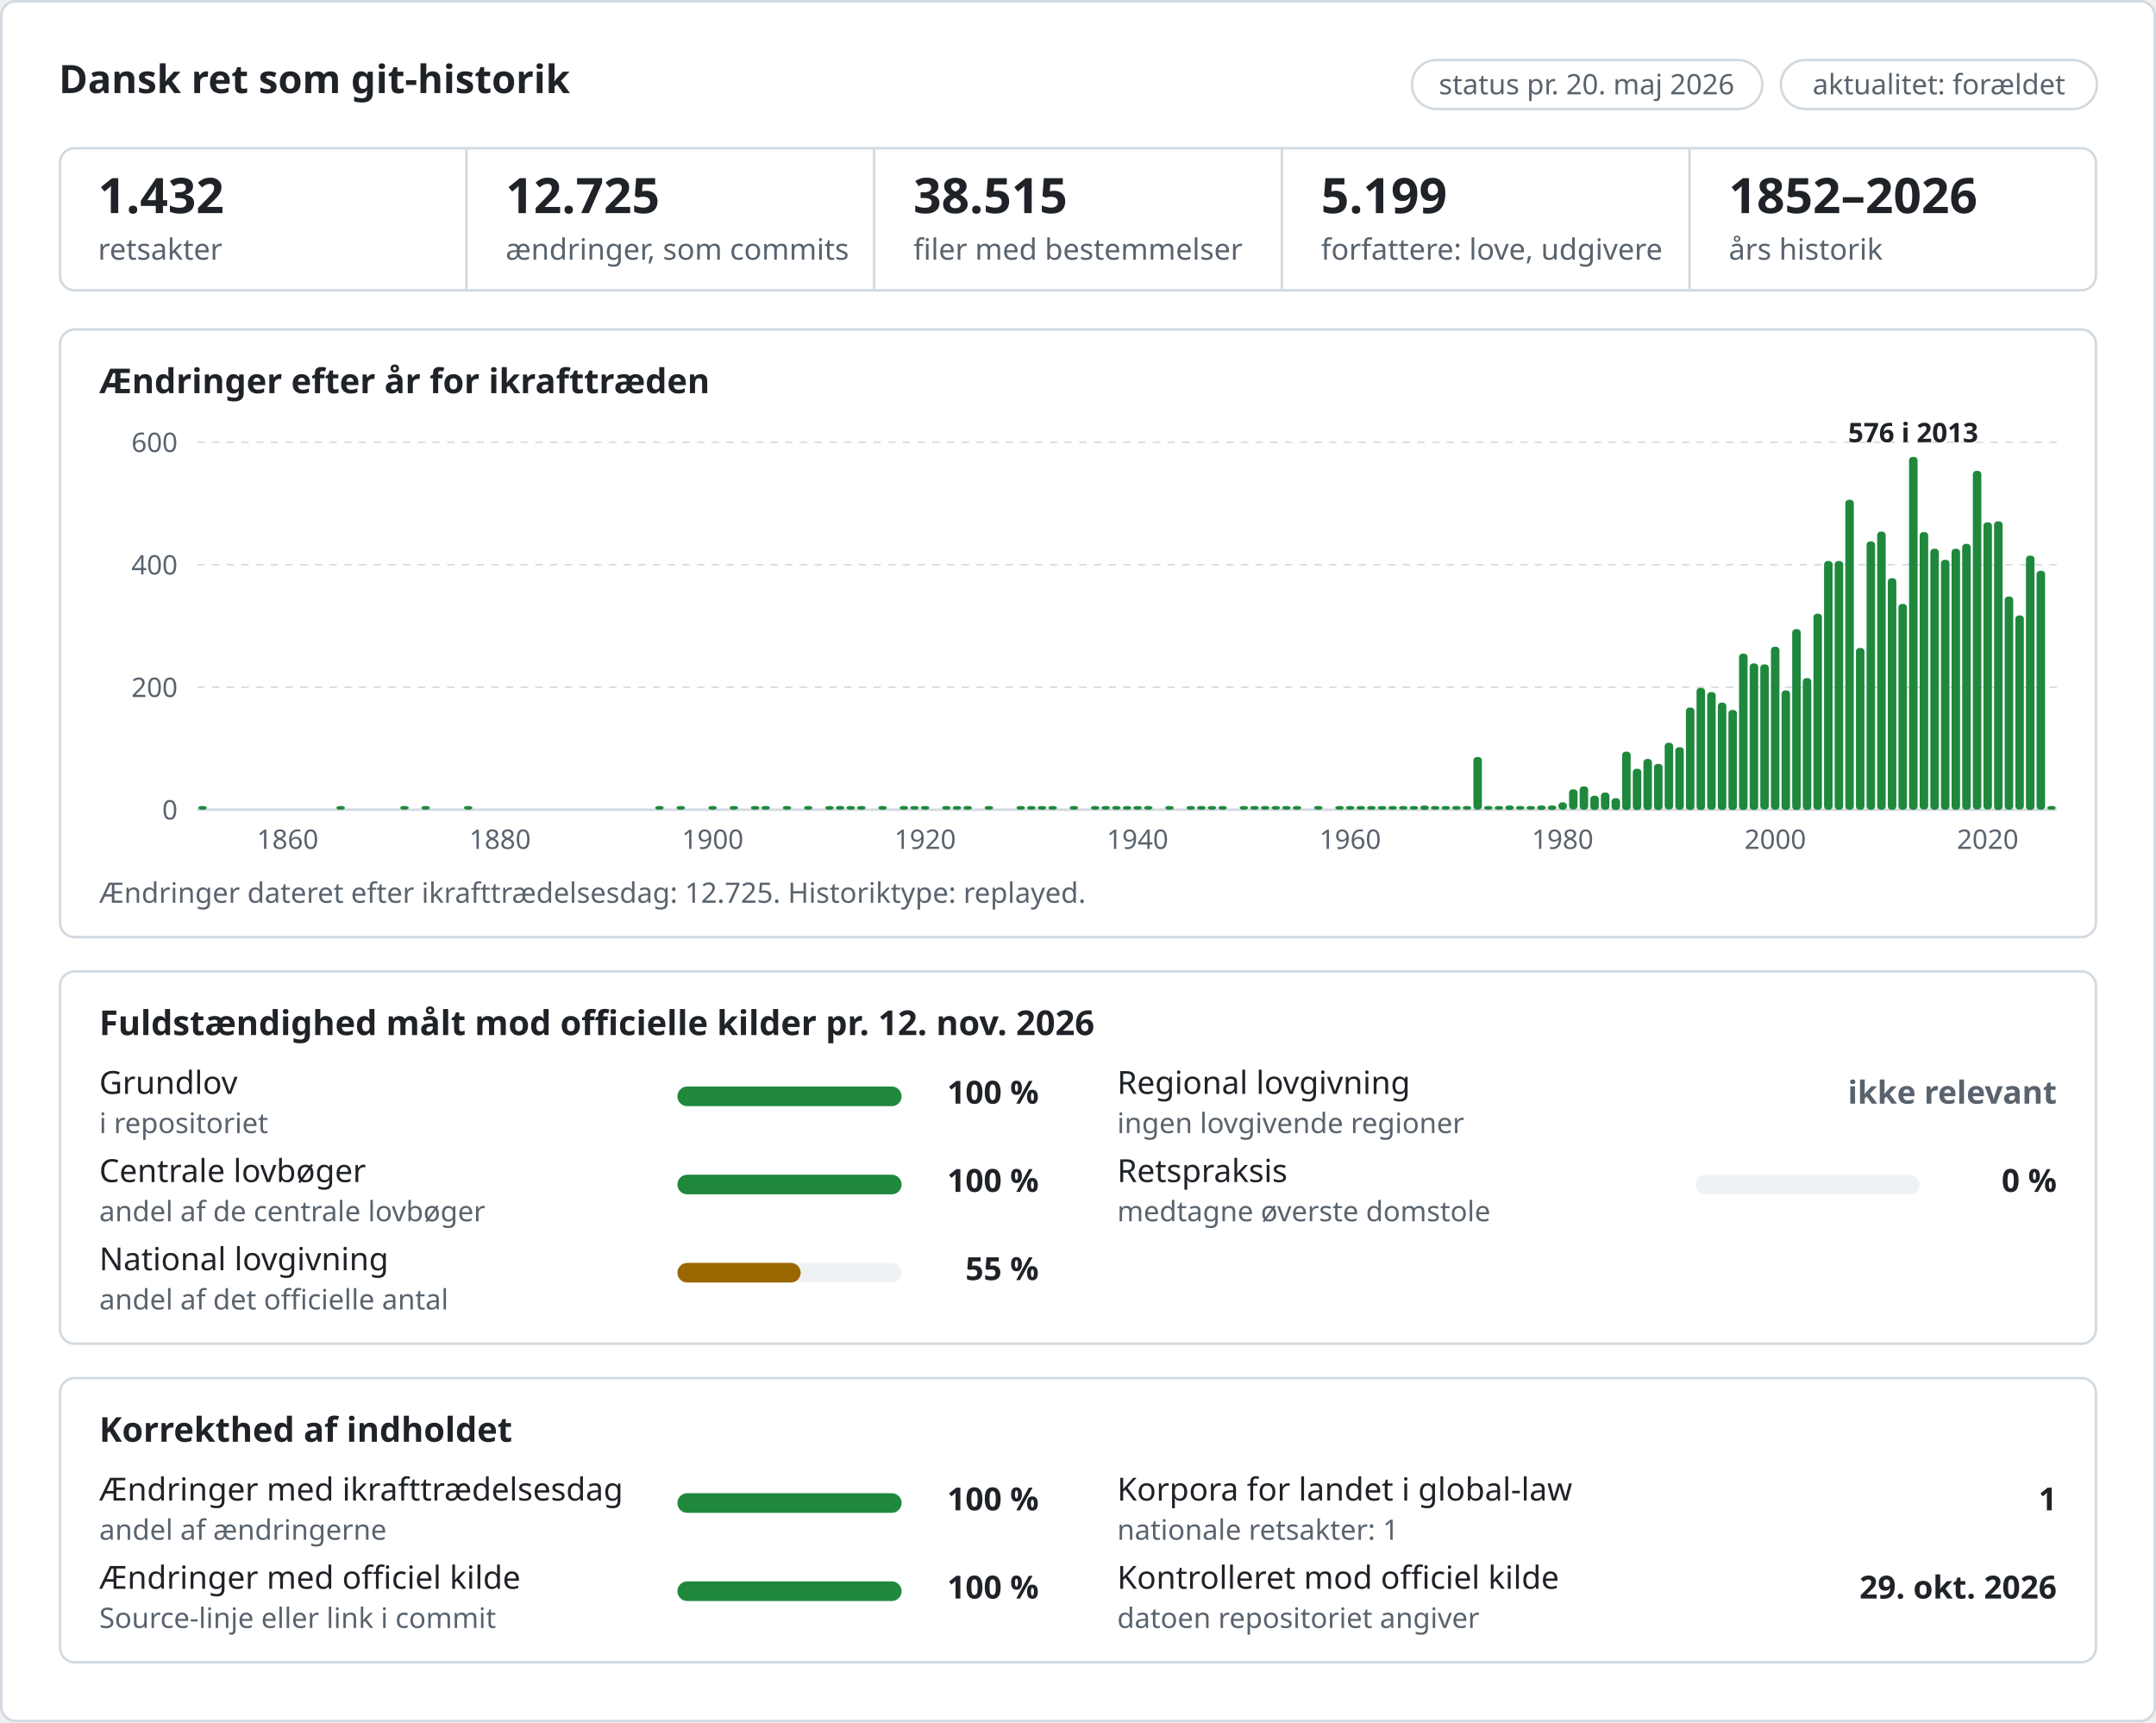
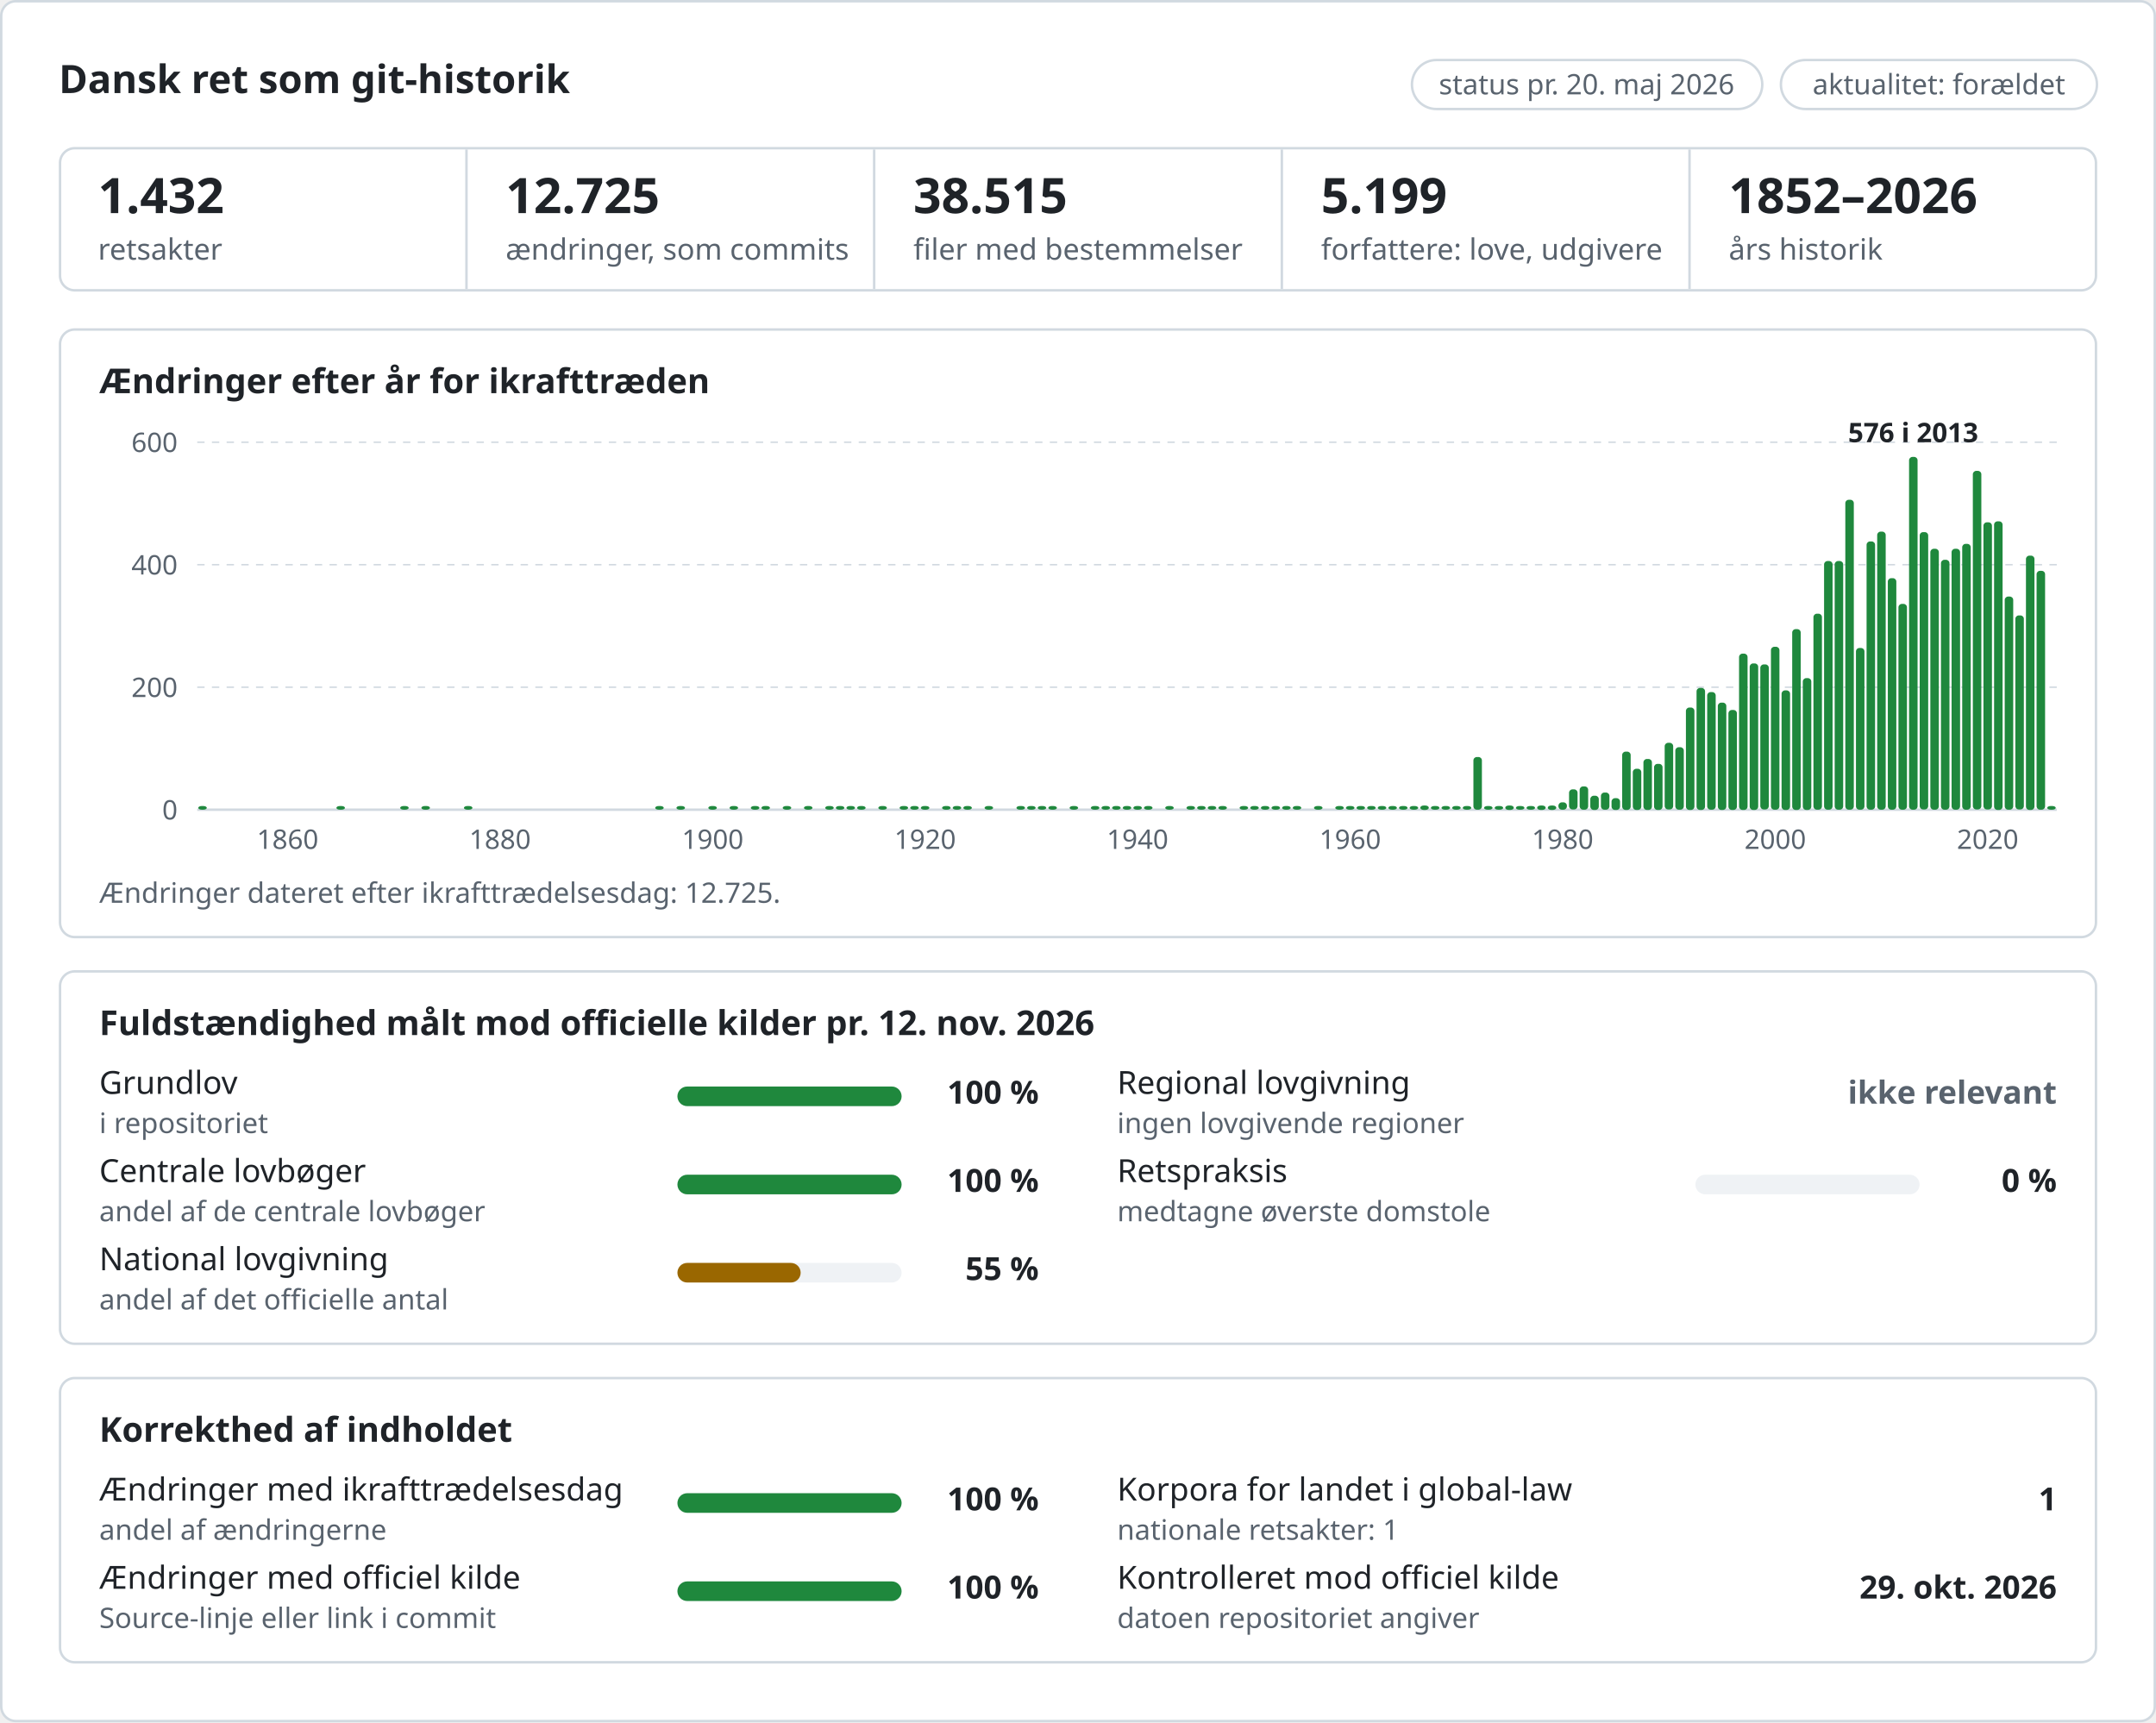
<svg xmlns="http://www.w3.org/2000/svg" width="880" height="703" viewBox="0 0 880 703" font-family="-apple-system,BlinkMacSystemFont,Segoe UI,Noto Sans,Helvetica,Arial,sans-serif">
  <rect x="0.5" y="0.5" width="879" height="702" rx="6" fill="#ffffff" stroke="#d1d9e0" />
  <text x="24" y="38" font-size="16" font-weight="600" fill="#1f2328">Dansk ret som git-historik</text>
  <rect x="576.3" y="24.5" width="143" height="20" rx="10" fill="none" stroke="#d1d9e0" />
  <text x="647.6" y="38.5" font-size="11.5" font-weight="500" text-anchor="middle" fill="#59636e">status pr. 20. maj 2026</text>
  <rect x="726.9" y="24.5" width="129" height="20" rx="10" fill="none" stroke="#d1d9e0" />
  <text x="791.4" y="38.5" font-size="11.5" font-weight="500" text-anchor="middle" fill="#59636e">aktualitet: forældet</text>
  <rect x="24.5" y="60.5" width="831" height="58" rx="6" fill="#ffffff" stroke="#d1d9e0" />
  <text x="40.0" y="87" font-size="20" font-weight="600" fill="#1f2328">1.432</text>
  <text x="40.0" y="106" font-size="12" fill="#59636e">retsakter</text>
  <line x1="190.4" y1="61" x2="190.4" y2="118" stroke="#d1d9e0" />
  <text x="206.4" y="87" font-size="20" font-weight="600" fill="#1f2328">12.725</text>
  <text x="206.4" y="106" font-size="12" fill="#59636e">ændringer, som commits</text>
  <line x1="356.8" y1="61" x2="356.8" y2="118" stroke="#d1d9e0" />
  <text x="372.8" y="87" font-size="20" font-weight="600" fill="#1f2328">38.515</text>
  <text x="372.8" y="106" font-size="12" fill="#59636e">filer med bestemmelser</text>
  <line x1="523.2" y1="61" x2="523.2" y2="118" stroke="#d1d9e0" />
  <text x="539.2" y="87" font-size="20" font-weight="600" fill="#1f2328">5.199</text>
  <text x="539.2" y="106" font-size="12" fill="#59636e">forfattere: love, udgivere</text>
  <line x1="689.6" y1="61" x2="689.6" y2="118" stroke="#d1d9e0" />
  <text x="705.6" y="87" font-size="20" font-weight="600" fill="#1f2328">1852–2026</text>
  <text x="705.6" y="106" font-size="12" fill="#59636e">års historik</text>
  <rect x="24.5" y="134.5" width="831" height="248" rx="6" fill="#ffffff" stroke="#d1d9e0" />
  <text x="40.5" y="160.5" font-size="14" font-weight="600" fill="#1f2328">Ændringer efter år for ikrafttræden</text>
  <line x1="80.5" y1="330.5" x2="839.5" y2="330.5" stroke="#d1d9e0" stroke-width="1" />
  <text x="72.5" y="334.5" font-size="11" text-anchor="end" fill="#59636e">0</text>
  <line x1="80.5" y1="280.5" x2="839.5" y2="280.5" stroke="#d1d9e0" stroke-width="0.6" stroke-dasharray="3 3" />
  <text x="72.5" y="284.5" font-size="11" text-anchor="end" fill="#59636e">200</text>
  <line x1="80.5" y1="230.5" x2="839.5" y2="230.5" stroke="#d1d9e0" stroke-width="0.6" stroke-dasharray="3 3" />
  <text x="72.5" y="234.5" font-size="11" text-anchor="end" fill="#59636e">400</text>
  <line x1="80.5" y1="180.5" x2="839.5" y2="180.5" stroke="#d1d9e0" stroke-width="0.6" stroke-dasharray="3 3" />
  <text x="72.5" y="184.5" font-size="11" text-anchor="end" fill="#59636e">600</text>
  <rect x="80.93" y="329.0" width="3.47" height="1.5" rx="1.4" fill="#1f883d" />
  <text x="117.4" y="346.5" font-size="11" text-anchor="middle" fill="#59636e">1860</text>
  <rect x="137.32" y="329.0" width="3.47" height="1.5" rx="1.4" fill="#1f883d" />
  <rect x="163.34" y="329.0" width="3.47" height="1.5" rx="1.4" fill="#1f883d" />
  <rect x="172.01" y="329.0" width="3.47" height="1.5" rx="1.4" fill="#1f883d" />
  <rect x="189.36" y="329.0" width="3.47" height="1.5" rx="1.4" fill="#1f883d" />
  <text x="204.1" y="346.5" font-size="11" text-anchor="middle" fill="#59636e">1880</text>
  <rect x="267.43" y="329.0" width="3.47" height="1.5" rx="1.4" fill="#1f883d" />
  <rect x="276.11" y="329.0" width="3.47" height="1.5" rx="1.4" fill="#1f883d" />
  <rect x="289.12" y="329.0" width="3.47" height="1.5" rx="1.4" fill="#1f883d" />
  <text x="290.9" y="346.5" font-size="11" text-anchor="middle" fill="#59636e">1900</text>
  <rect x="297.79" y="329.0" width="3.47" height="1.5" rx="1.4" fill="#1f883d" />
  <rect x="306.47" y="329.0" width="3.47" height="1.5" rx="1.4" fill="#1f883d" />
  <rect x="310.80" y="329.0" width="3.47" height="1.5" rx="1.4" fill="#1f883d" />
  <rect x="319.48" y="329.0" width="3.47" height="1.5" rx="1.4" fill="#1f883d" />
  <rect x="328.15" y="329.0" width="3.47" height="1.5" rx="1.4" fill="#1f883d" />
  <rect x="336.83" y="329.0" width="3.47" height="1.5" rx="1.4" fill="#1f883d" />
  <rect x="341.16" y="329.0" width="3.47" height="1.5" rx="1.4" fill="#1f883d" />
  <rect x="345.50" y="329.0" width="3.47" height="1.5" rx="1.4" fill="#1f883d" />
  <rect x="349.84" y="329.0" width="3.47" height="1.5" rx="1.4" fill="#1f883d" />
  <rect x="358.51" y="329.0" width="3.47" height="1.5" rx="1.4" fill="#1f883d" />
  <rect x="367.19" y="329.0" width="3.47" height="1.5" rx="1.4" fill="#1f883d" />
  <rect x="371.52" y="329.0" width="3.47" height="1.5" rx="1.4" fill="#1f883d" />
  <rect x="375.86" y="329.0" width="3.47" height="1.5" rx="1.4" fill="#1f883d" />
  <text x="377.6" y="346.5" font-size="11" text-anchor="middle" fill="#59636e">1920</text>
  <rect x="384.53" y="329.0" width="3.47" height="1.5" rx="1.4" fill="#1f883d" />
  <rect x="388.87" y="329.0" width="3.47" height="1.5" rx="1.4" fill="#1f883d" />
  <rect x="393.21" y="329.0" width="3.47" height="1.5" rx="1.4" fill="#1f883d" />
  <rect x="401.88" y="329.0" width="3.47" height="1.5" rx="1.4" fill="#1f883d" />
  <rect x="414.89" y="329.0" width="3.47" height="1.5" rx="1.4" fill="#1f883d" />
  <rect x="419.23" y="329.0" width="3.47" height="1.5" rx="1.4" fill="#1f883d" />
  <rect x="423.57" y="329.0" width="3.47" height="1.5" rx="1.4" fill="#1f883d" />
  <rect x="427.91" y="329.0" width="3.47" height="1.5" rx="1.4" fill="#1f883d" />
  <rect x="436.58" y="329.0" width="3.47" height="1.5" rx="1.4" fill="#1f883d" />
  <rect x="445.25" y="329.0" width="3.47" height="1.5" rx="1.4" fill="#1f883d" />
  <rect x="449.59" y="329.0" width="3.47" height="1.5" rx="1.4" fill="#1f883d" />
  <rect x="453.93" y="329.0" width="3.47" height="1.5" rx="1.4" fill="#1f883d" />
  <rect x="458.27" y="329.0" width="3.47" height="1.5" rx="1.4" fill="#1f883d" />
  <rect x="462.60" y="329.0" width="3.47" height="1.5" rx="1.4" fill="#1f883d" />
  <text x="464.3" y="346.5" font-size="11" text-anchor="middle" fill="#59636e">1940</text>
  <rect x="466.94" y="329.0" width="3.47" height="1.5" rx="1.4" fill="#1f883d" />
  <rect x="475.61" y="329.0" width="3.47" height="1.5" rx="1.4" fill="#1f883d" />
  <rect x="484.29" y="329.0" width="3.47" height="1.5" rx="1.4" fill="#1f883d" />
  <rect x="488.63" y="329.0" width="3.47" height="1.5" rx="1.4" fill="#1f883d" />
  <rect x="492.96" y="329.0" width="3.47" height="1.5" rx="1.4" fill="#1f883d" />
  <rect x="497.30" y="329.0" width="3.47" height="1.5" rx="1.4" fill="#1f883d" />
  <rect x="505.97" y="329.0" width="3.47" height="1.5" rx="1.4" fill="#1f883d" />
  <rect x="510.31" y="329.0" width="3.47" height="1.5" rx="1.4" fill="#1f883d" />
  <rect x="514.65" y="329.0" width="3.47" height="1.5" rx="1.4" fill="#1f883d" />
  <rect x="518.99" y="329.0" width="3.47" height="1.5" rx="1.4" fill="#1f883d" />
  <rect x="523.32" y="329.0" width="3.47" height="1.5" rx="1.4" fill="#1f883d" />
  <rect x="527.66" y="329.0" width="3.47" height="1.5" rx="1.4" fill="#1f883d" />
  <rect x="536.33" y="329.0" width="3.47" height="1.5" rx="1.4" fill="#1f883d" />
  <rect x="545.01" y="329.0" width="3.47" height="1.5" rx="1.4" fill="#1f883d" />
  <rect x="549.35" y="329.0" width="3.47" height="1.5" rx="1.4" fill="#1f883d" />
  <text x="551.1" y="346.5" font-size="11" text-anchor="middle" fill="#59636e">1960</text>
  <rect x="553.68" y="329.0" width="3.47" height="1.5" rx="1.4" fill="#1f883d" />
  <rect x="558.02" y="329.0" width="3.47" height="1.5" rx="1.4" fill="#1f883d" />
  <rect x="562.36" y="329.0" width="3.47" height="1.5" rx="1.4" fill="#1f883d" />
  <rect x="566.69" y="329.0" width="3.47" height="1.5" rx="1.4" fill="#1f883d" />
  <rect x="571.03" y="329.0" width="3.47" height="1.5" rx="1.4" fill="#1f883d" />
  <rect x="575.37" y="329.0" width="3.47" height="1.5" rx="1.4" fill="#1f883d" />
  <rect x="579.71" y="328.8" width="3.47" height="1.8" rx="1.4" fill="#1f883d" />
  <rect x="584.04" y="329.0" width="3.47" height="1.5" rx="1.4" fill="#1f883d" />
  <rect x="588.38" y="329.0" width="3.47" height="1.5" rx="1.4" fill="#1f883d" />
  <rect x="592.72" y="329.0" width="3.47" height="1.5" rx="1.4" fill="#1f883d" />
  <rect x="597.05" y="329.0" width="3.47" height="1.5" rx="1.4" fill="#1f883d" />
  <rect x="601.39" y="309.0" width="3.47" height="21.5" rx="1.4" fill="#1f883d" />
  <rect x="605.73" y="329.0" width="3.47" height="1.5" rx="1.4" fill="#1f883d" />
  <rect x="610.07" y="329.0" width="3.47" height="1.5" rx="1.4" fill="#1f883d" />
  <rect x="614.40" y="328.8" width="3.47" height="1.8" rx="1.4" fill="#1f883d" />
  <rect x="618.74" y="329.0" width="3.47" height="1.5" rx="1.4" fill="#1f883d" />
  <rect x="623.08" y="329.0" width="3.47" height="1.5" rx="1.4" fill="#1f883d" />
  <rect x="627.41" y="328.8" width="3.47" height="1.8" rx="1.4" fill="#1f883d" />
  <rect x="631.75" y="328.8" width="3.47" height="1.8" rx="1.4" fill="#1f883d" />
  <rect x="636.09" y="327.5" width="3.47" height="3.0" rx="1.4" fill="#1f883d" />
  <text x="637.8" y="346.5" font-size="11" text-anchor="middle" fill="#59636e">1980</text>
  <rect x="640.43" y="322.2" width="3.47" height="8.2" rx="1.4" fill="#1f883d" />
  <rect x="644.76" y="321.0" width="3.47" height="9.5" rx="1.4" fill="#1f883d" />
  <rect x="649.10" y="324.8" width="3.47" height="5.8" rx="1.4" fill="#1f883d" />
  <rect x="653.44" y="323.5" width="3.47" height="7.0" rx="1.4" fill="#1f883d" />
  <rect x="657.77" y="325.8" width="3.47" height="4.8" rx="1.4" fill="#1f883d" />
  <rect x="662.11" y="306.8" width="3.47" height="23.8" rx="1.4" fill="#1f883d" />
  <rect x="666.45" y="313.8" width="3.47" height="16.8" rx="1.4" fill="#1f883d" />
  <rect x="670.79" y="309.8" width="3.47" height="20.8" rx="1.4" fill="#1f883d" />
  <rect x="675.12" y="311.8" width="3.47" height="18.8" rx="1.4" fill="#1f883d" />
  <rect x="679.46" y="303.2" width="3.47" height="27.2" rx="1.4" fill="#1f883d" />
  <rect x="683.80" y="305.0" width="3.47" height="25.5" rx="1.4" fill="#1f883d" />
  <rect x="688.13" y="288.8" width="3.47" height="41.8" rx="1.4" fill="#1f883d" />
  <rect x="692.47" y="280.8" width="3.47" height="49.8" rx="1.4" fill="#1f883d" />
  <rect x="696.81" y="282.5" width="3.47" height="48.0" rx="1.4" fill="#1f883d" />
  <rect x="701.15" y="286.8" width="3.47" height="43.8" rx="1.4" fill="#1f883d" />
  <rect x="705.48" y="289.8" width="3.47" height="40.8" rx="1.4" fill="#1f883d" />
  <rect x="709.82" y="266.8" width="3.47" height="63.8" rx="1.4" fill="#1f883d" />
  <rect x="714.16" y="270.8" width="3.47" height="59.8" rx="1.4" fill="#1f883d" />
  <rect x="718.49" y="271.2" width="3.47" height="59.2" rx="1.4" fill="#1f883d" />
  <rect x="722.83" y="264.0" width="3.47" height="66.5" rx="1.4" fill="#1f883d" />
  <text x="724.6" y="346.5" font-size="11" text-anchor="middle" fill="#59636e">2000</text>
  <rect x="727.17" y="281.8" width="3.47" height="48.8" rx="1.4" fill="#1f883d" />
  <rect x="731.51" y="256.8" width="3.47" height="73.8" rx="1.4" fill="#1f883d" />
  <rect x="735.84" y="276.8" width="3.47" height="53.8" rx="1.4" fill="#1f883d" />
  <rect x="740.18" y="250.5" width="3.47" height="80.0" rx="1.4" fill="#1f883d" />
  <rect x="744.52" y="229.0" width="3.47" height="101.5" rx="1.4" fill="#1f883d" />
  <rect x="748.85" y="229.0" width="3.47" height="101.5" rx="1.4" fill="#1f883d" />
  <rect x="753.19" y="204.0" width="3.47" height="126.5" rx="1.4" fill="#1f883d" />
  <rect x="757.53" y="264.5" width="3.47" height="66.0" rx="1.4" fill="#1f883d" />
  <rect x="761.87" y="221.0" width="3.47" height="109.5" rx="1.4" fill="#1f883d" />
  <rect x="766.20" y="217.0" width="3.47" height="113.5" rx="1.4" fill="#1f883d" />
  <rect x="770.54" y="236.0" width="3.47" height="94.5" rx="1.4" fill="#1f883d" />
  <rect x="774.88" y="246.5" width="3.47" height="84.0" rx="1.4" fill="#1f883d" />
  <rect x="779.21" y="186.5" width="3.47" height="144.0" rx="1.4" fill="#1f883d" />
  <text x="780.9" y="180.5" font-size="11" font-weight="600" text-anchor="middle" fill="#1f2328">576 i 2013</text>
  <rect x="783.55" y="217.2" width="3.47" height="113.2" rx="1.4" fill="#1f883d" />
  <rect x="787.89" y="224.0" width="3.47" height="106.5" rx="1.4" fill="#1f883d" />
  <rect x="792.23" y="228.5" width="3.47" height="102.0" rx="1.4" fill="#1f883d" />
  <rect x="796.56" y="224.0" width="3.47" height="106.5" rx="1.4" fill="#1f883d" />
  <rect x="800.90" y="222.0" width="3.47" height="108.5" rx="1.4" fill="#1f883d" />
  <rect x="805.24" y="192.2" width="3.47" height="138.2" rx="1.4" fill="#1f883d" />
  <rect x="809.57" y="213.2" width="3.47" height="117.2" rx="1.4" fill="#1f883d" />
  <text x="811.3" y="346.5" font-size="11" text-anchor="middle" fill="#59636e">2020</text>
  <rect x="813.91" y="212.8" width="3.47" height="117.8" rx="1.4" fill="#1f883d" />
  <rect x="818.25" y="243.5" width="3.47" height="87.0" rx="1.4" fill="#1f883d" />
  <rect x="822.59" y="251.2" width="3.47" height="79.2" rx="1.4" fill="#1f883d" />
  <rect x="826.92" y="226.8" width="3.47" height="103.8" rx="1.4" fill="#1f883d" />
  <rect x="831.26" y="233.0" width="3.47" height="97.5" rx="1.4" fill="#1f883d" />
  <rect x="835.60" y="329.0" width="3.47" height="1.5" rx="1.4" fill="#1f883d" />
-   <text x="40.5" y="368.5" font-size="11.5" fill="#59636e">Ændringer dateret efter ikrafttrædelsesdag: 12.725. Historiktype: replayed.</text>
+   <text x="40.5" y="368.5" font-size="11.5" fill="#59636e">Ændringer dateret efter ikrafttrædelsesdag: 12.725.</text>
  <rect x="24.5" y="396.5" width="831" height="152" rx="6" fill="#ffffff" stroke="#d1d9e0" />
  <text x="40.5" y="422.5" font-size="14" font-weight="600" fill="#1f2328">Fuldstændighed målt mod officielle kilder pr. 12. nov. 2026</text>
  <text x="40.5" y="446.5" font-size="13" fill="#1f2328">Grundlov</text>
  <text x="40.5" y="462.5" font-size="11.5" fill="#59636e">i repositoriet</text>
  <g>
    <rect x="276.5" y="443.5" width="91.5" height="8" rx="4" fill="#eff2f5" />
    <rect x="276.5" y="443.5" width="91.5" height="8" rx="4" fill="#1f883d" />
  </g>
  <text x="424.0" y="450.5" font-size="13" font-weight="600" text-anchor="end" fill="#1f2328">100 %</text>
  <text x="40.5" y="482.5" font-size="13" fill="#1f2328">Centrale lovbøger</text>
  <text x="40.5" y="498.5" font-size="11.5" fill="#59636e">andel af de centrale lovbøger</text>
  <g>
    <rect x="276.5" y="479.5" width="91.5" height="8" rx="4" fill="#eff2f5" />
    <rect x="276.5" y="479.5" width="91.5" height="8" rx="4" fill="#1f883d" />
  </g>
  <text x="424.0" y="486.5" font-size="13" font-weight="600" text-anchor="end" fill="#1f2328">100 %</text>
  <text x="40.5" y="518.5" font-size="13" fill="#1f2328">National lovgivning</text>
  <text x="40.5" y="534.5" font-size="11.5" fill="#59636e">andel af det officielle antal</text>
  <g>
    <rect x="276.5" y="515.5" width="91.5" height="8" rx="4" fill="#eff2f5" />
    <rect x="276.5" y="515.5" width="50.3" height="8" rx="4" fill="#9a6700" />
  </g>
  <text x="424.0" y="522.5" font-size="13" font-weight="600" text-anchor="end" fill="#1f2328">55 %</text>
  <text x="456.0" y="446.5" font-size="13" fill="#1f2328">Regional lovgivning</text>
  <text x="456.0" y="462.5" font-size="11.5" fill="#59636e">ingen lovgivende regioner</text>
  <text x="839.5" y="450.5" font-size="13" font-weight="600" text-anchor="end" fill="#59636e">ikke relevant</text>
  <text x="456.0" y="482.5" font-size="13" fill="#1f2328">Retspraksis</text>
  <text x="456.0" y="498.5" font-size="11.5" fill="#59636e">medtagne øverste domstole</text>
  <g>
    <rect x="692.0" y="479.5" width="91.5" height="8" rx="4" fill="#eff2f5" />
  </g>
  <text x="839.5" y="486.5" font-size="13" font-weight="600" text-anchor="end" fill="#1f2328">0 %</text>
  <rect x="24.5" y="562.5" width="831" height="116" rx="6" fill="#ffffff" stroke="#d1d9e0" />
  <text x="40.5" y="588.5" font-size="14" font-weight="600" fill="#1f2328">Korrekthed af indholdet</text>
  <text x="40.5" y="612.5" font-size="13" fill="#1f2328">Ændringer med ikrafttrædelsesdag</text>
  <text x="40.5" y="628.5" font-size="11.5" fill="#59636e">andel af ændringerne</text>
  <g>
    <rect x="276.5" y="609.5" width="91.5" height="8" rx="4" fill="#eff2f5" />
    <rect x="276.5" y="609.5" width="91.5" height="8" rx="4" fill="#1f883d" />
  </g>
  <text x="424.0" y="616.5" font-size="13" font-weight="600" text-anchor="end" fill="#1f2328">100 %</text>
  <text x="40.5" y="648.5" font-size="13" fill="#1f2328">Ændringer med officiel kilde</text>
  <text x="40.5" y="664.5" font-size="11.5" fill="#59636e">Source-linje eller link i commit</text>
  <g>
    <rect x="276.5" y="645.5" width="91.5" height="8" rx="4" fill="#eff2f5" />
    <rect x="276.5" y="645.5" width="91.5" height="8" rx="4" fill="#1f883d" />
  </g>
  <text x="424.0" y="652.5" font-size="13" font-weight="600" text-anchor="end" fill="#1f2328">100 %</text>
  <text x="456.0" y="612.5" font-size="13" fill="#1f2328">Korpora for landet i global-law</text>
  <text x="456.0" y="628.5" font-size="11.5" fill="#59636e">nationale retsakter: 1</text>
  <text x="839.5" y="616.5" font-size="13" font-weight="600" text-anchor="end" fill="#1f2328">1</text>
  <text x="456.0" y="648.5" font-size="13" fill="#1f2328">Kontrolleret mod officiel kilde</text>
  <text x="456.0" y="664.5" font-size="11.5" fill="#59636e">datoen repositoriet angiver</text>
  <text x="839.5" y="652.5" font-size="13" font-weight="600" text-anchor="end" fill="#1f2328">29. okt. 2026</text>
</svg>
